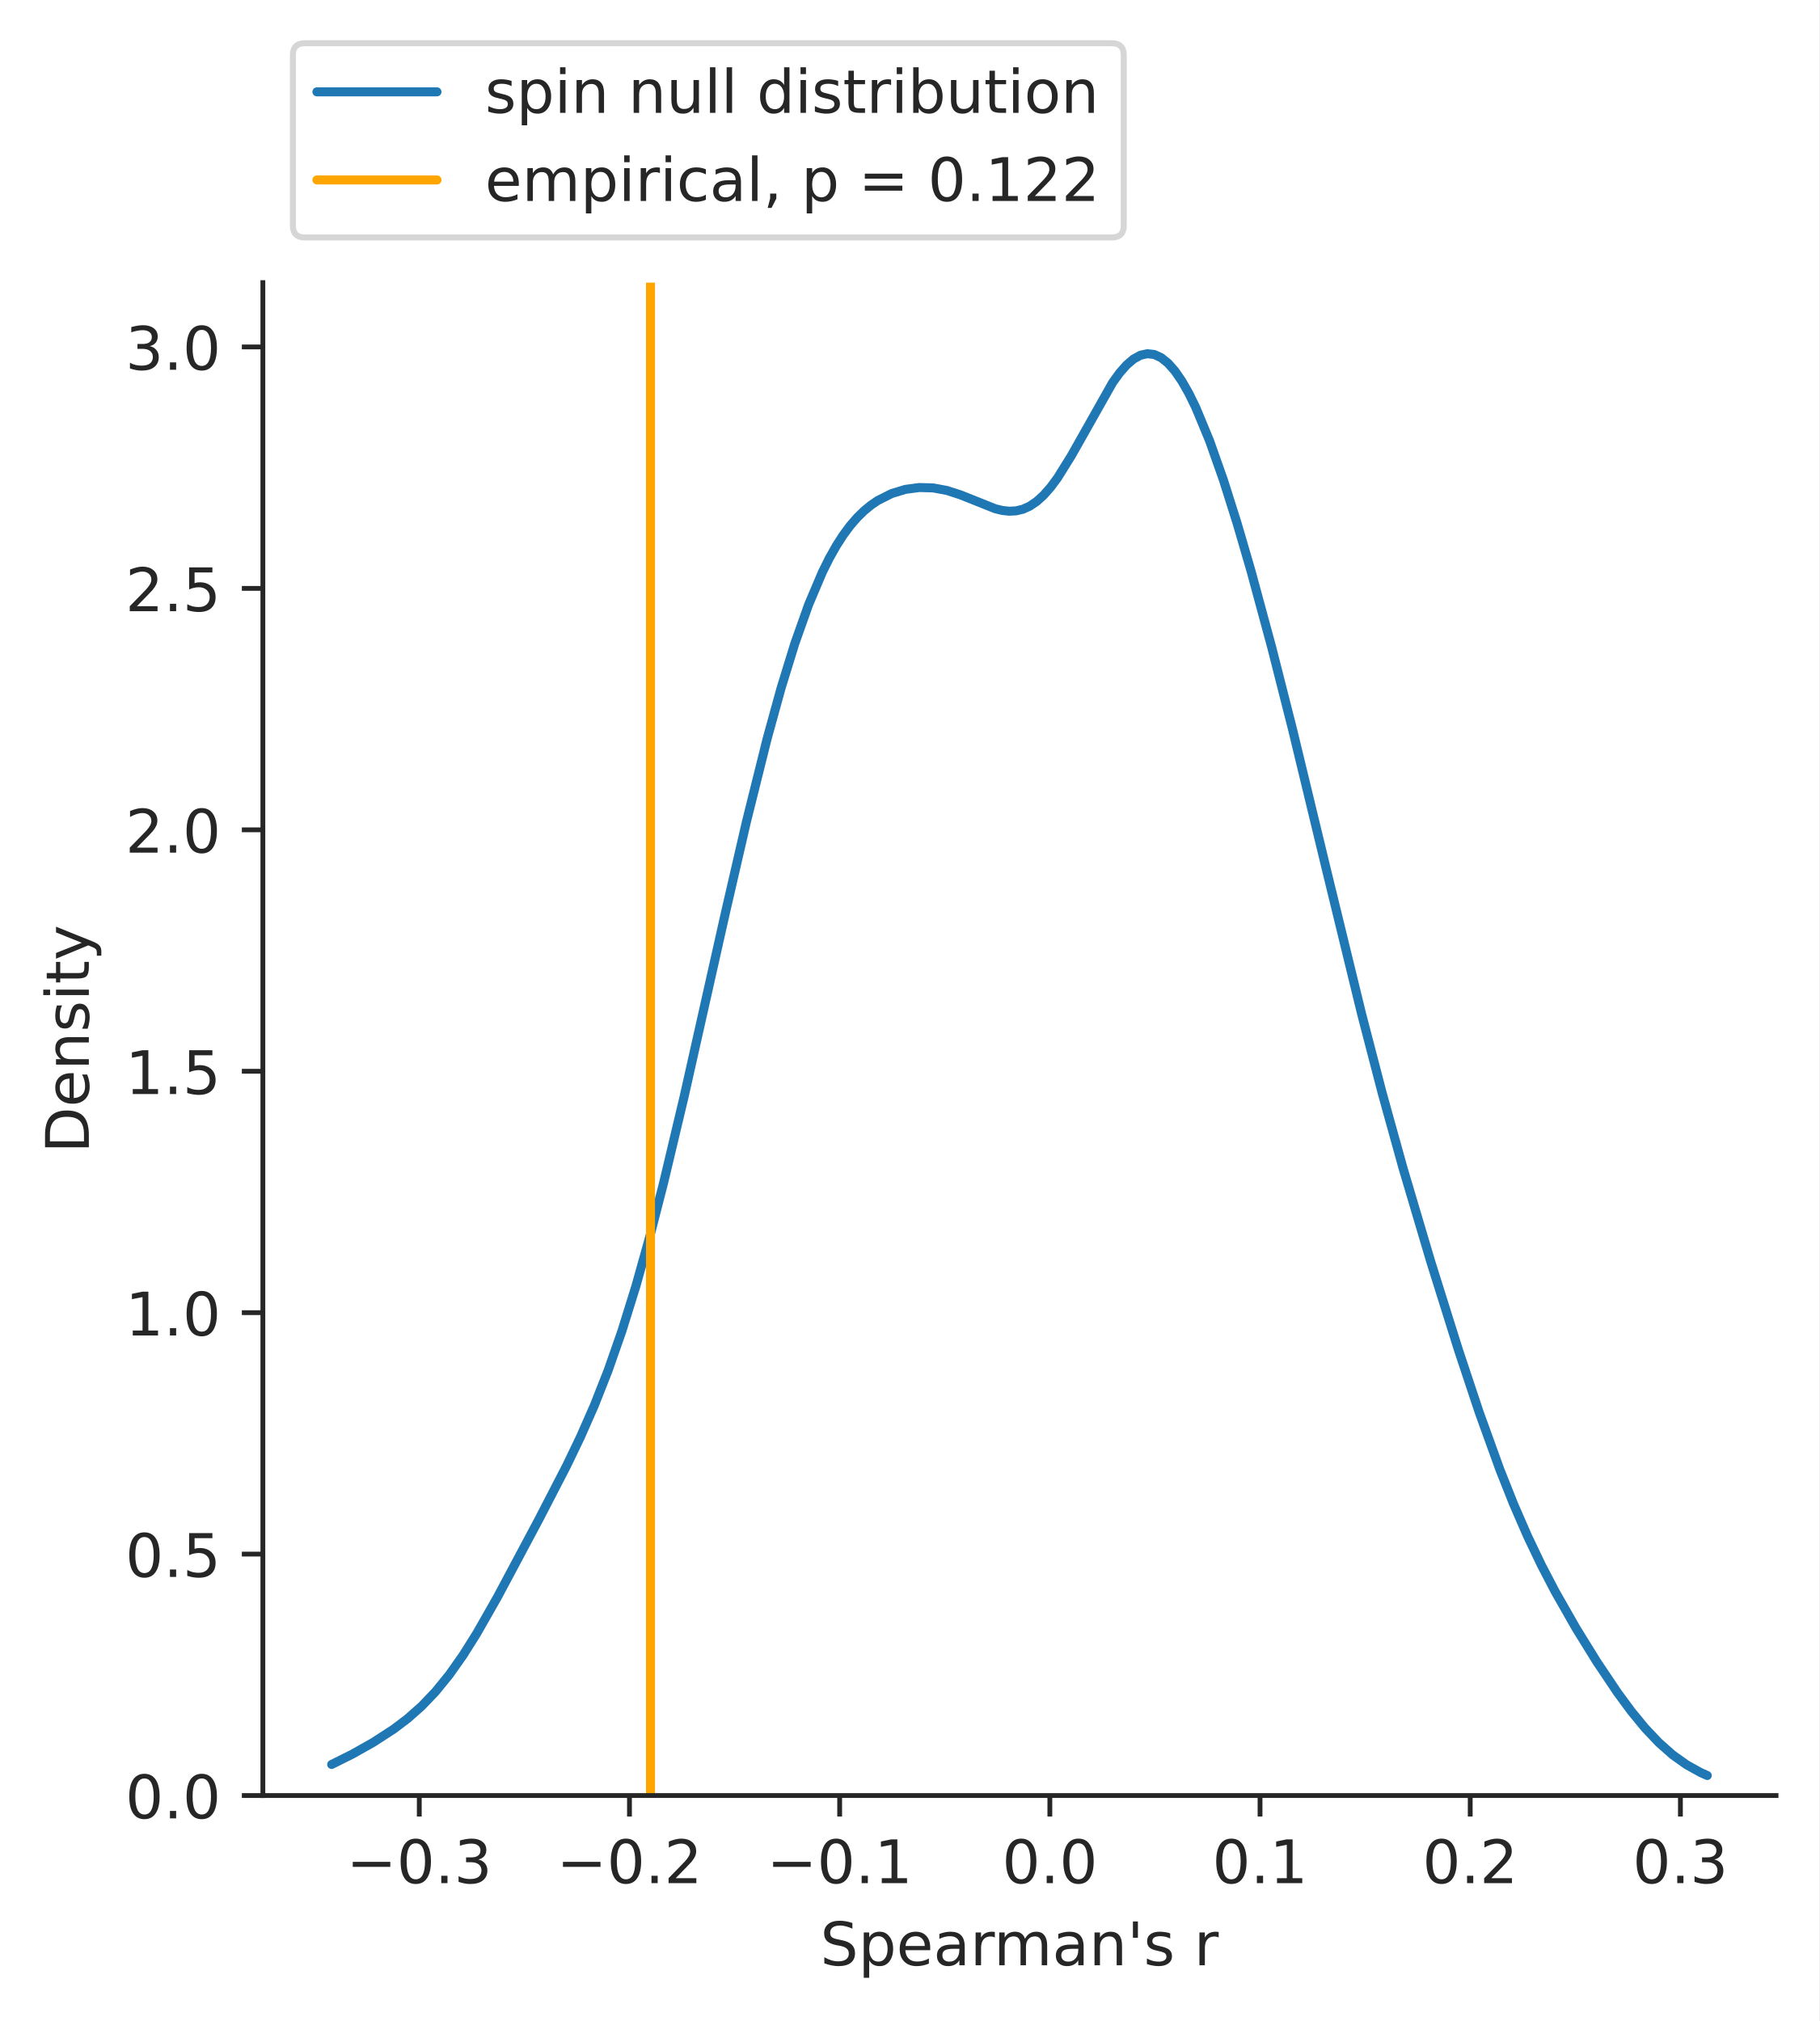
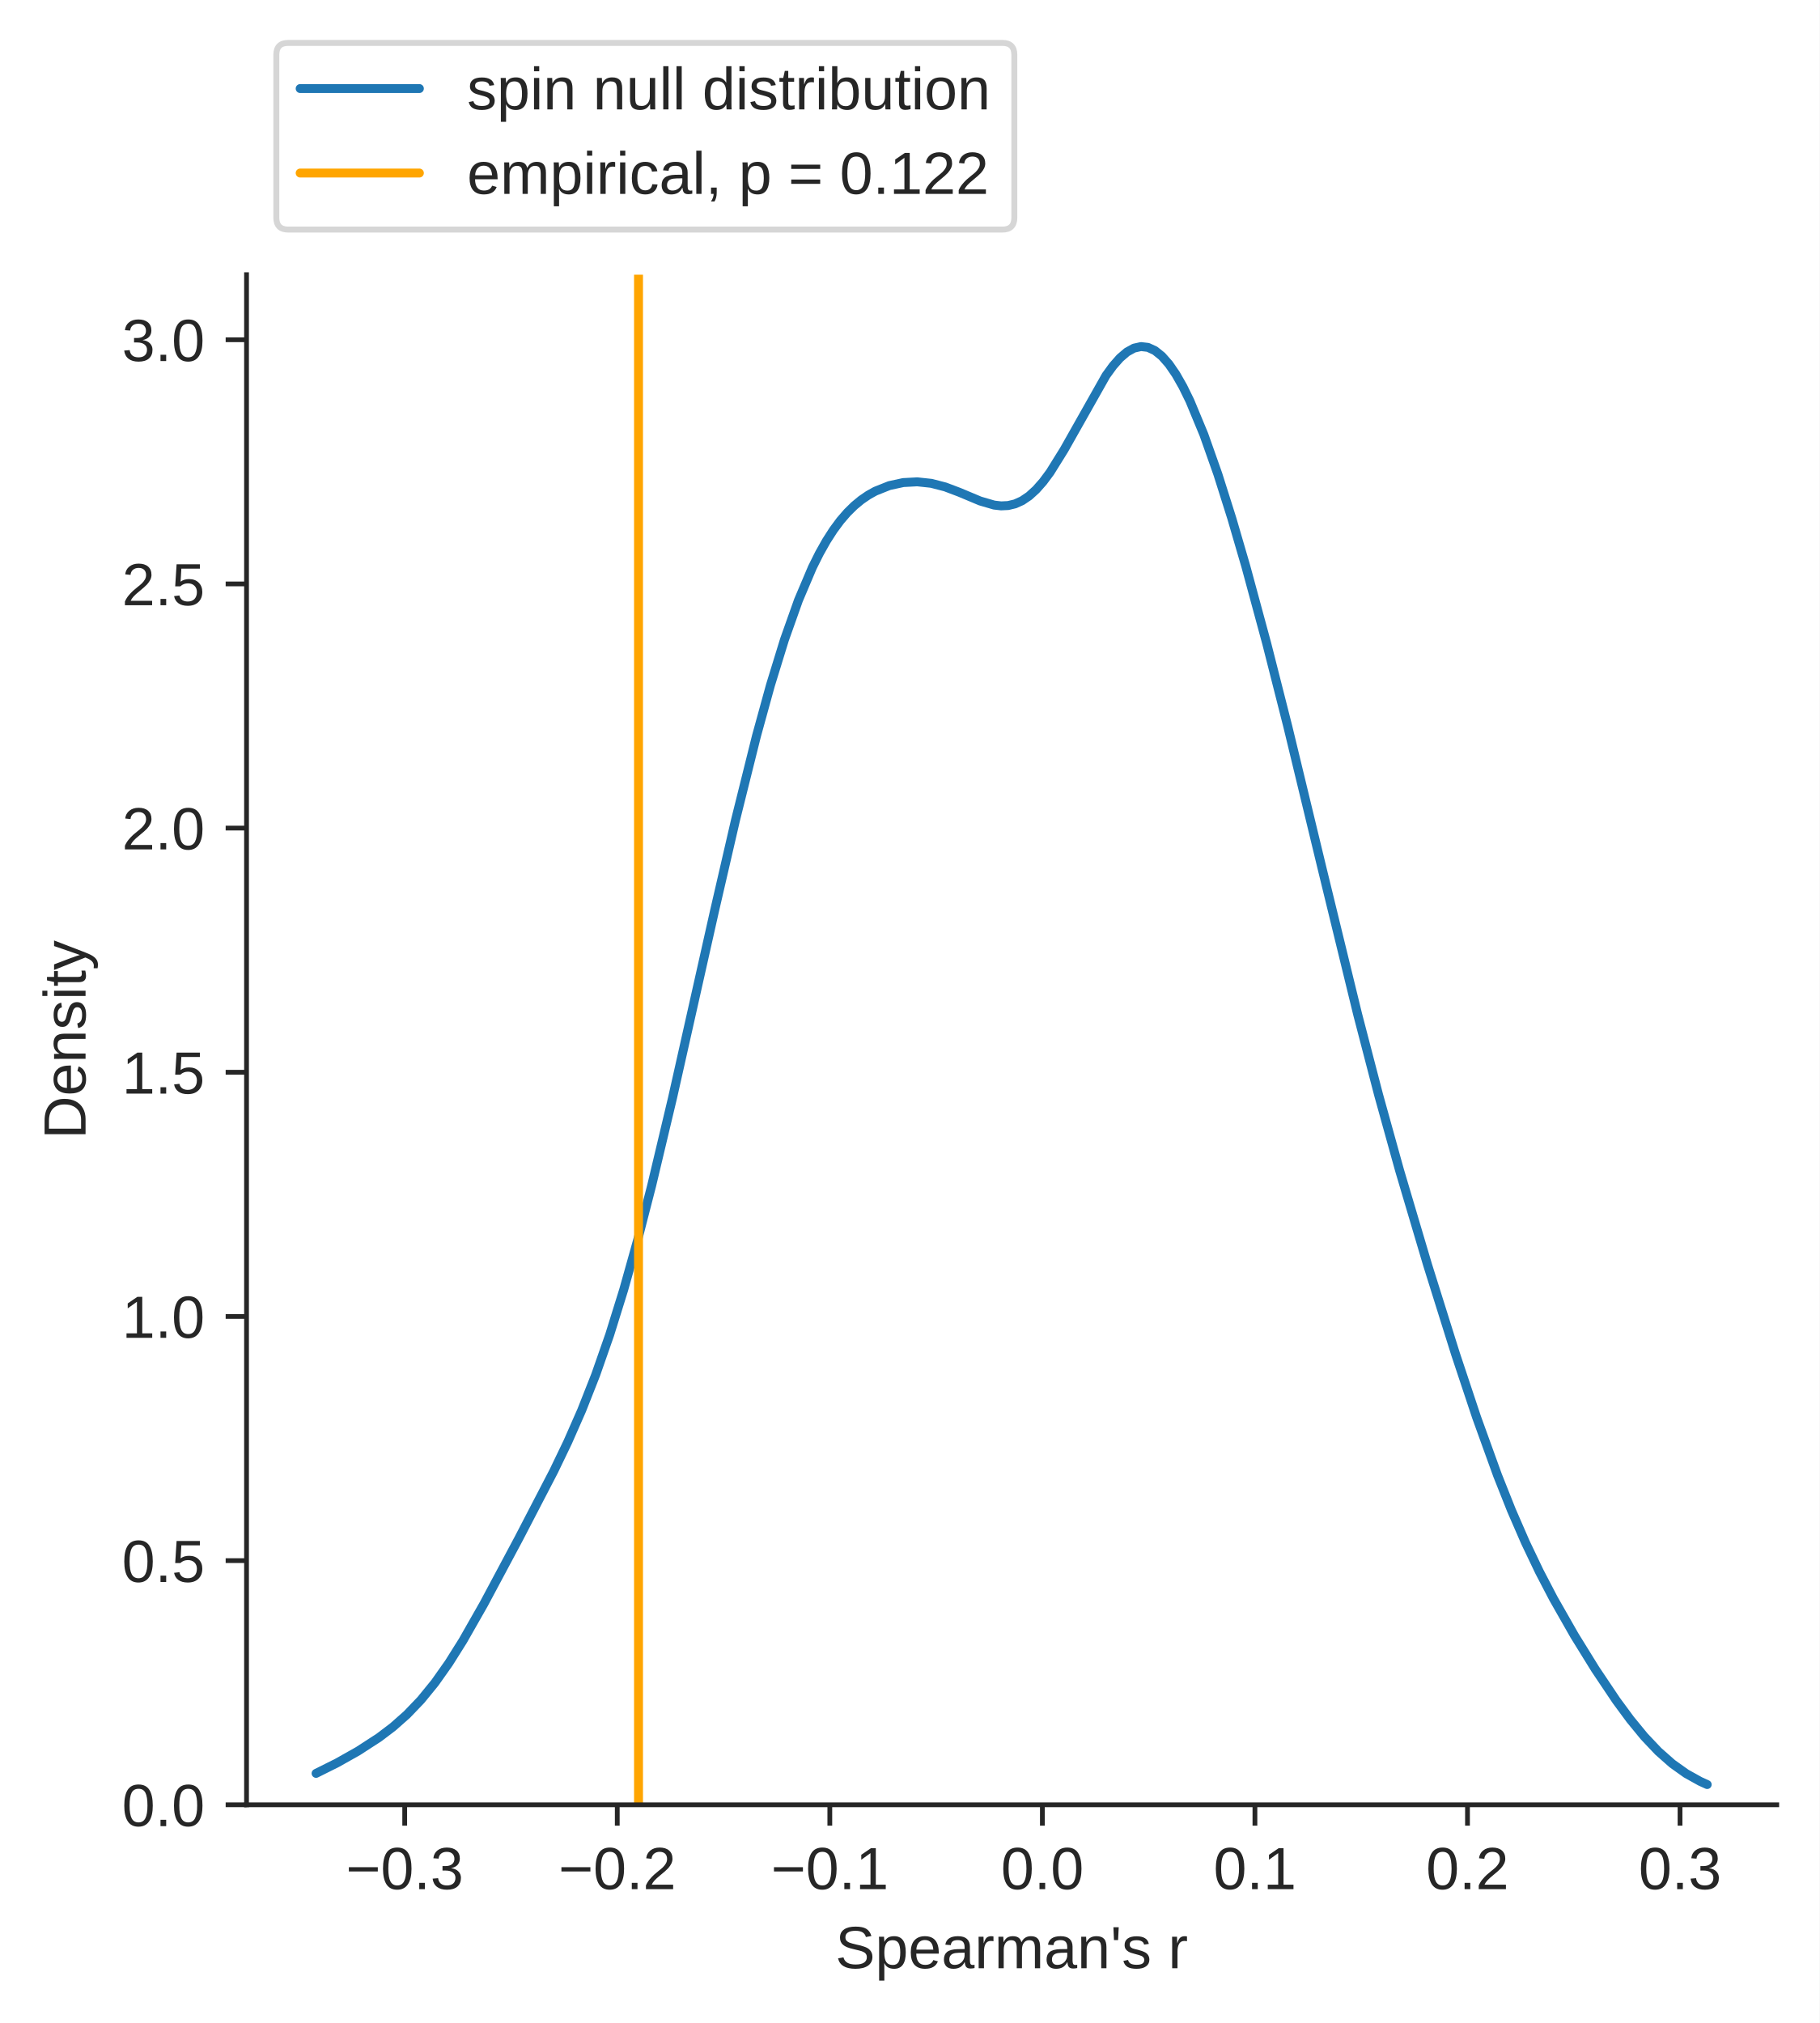
- <svg xmlns="http://www.w3.org/2000/svg" xmlns:xlink="http://www.w3.org/1999/xlink" height="336.652pt" version="1.1" viewBox="0 0 303 336.652" width="303pt">
+ <svg xmlns="http://www.w3.org/2000/svg" xmlns:xlink="http://www.w3.org/1999/xlink" height="339.439pt" version="1.1" viewBox="0 0 305.301 339.439" width="305.301pt">
  <defs>
    <style type="text/css">*{stroke-linecap:butt;stroke-linejoin:round;}</style>
  </defs>
  <g id="figure_1">
    <g id="patch_1">
-       <path d="M 0 336.652  L 303 336.652  L 303 0  L 0 0  z " style="fill:#ffffff;" />
+       <path d="M 0 339.439  L 305.301 339.439  L 305.301 0  L 0 0  z " style="fill:#ffffff;" />
    </g>
    <g id="axes_1">
      <g id="patch_2">
-         <path d="M 43.781 299.095  L 295.8 299.095  L 295.8 47.076  L 43.781 47.076  z " style="fill:#ffffff;" />
+         <path d="M 41.362 302.827  L 298.101 302.827  L 298.101 46.088  L 41.362 46.088  z " style="fill:#ffffff;" />
      </g>
      <g id="matplotlib.axis_1">
        <g id="xtick_1">
          <g id="line2d_1">
            <defs>
-               <path d="M 0 0  L 0 3.5  " id="m07f2ceb531" style="stroke:#262626;stroke-width:0.8;" />
+               <path d="M 0 0  L 0 3.5  " id="maa12dc30e9" style="stroke:#262626;stroke-width:0.8;" />
            </defs>
            <g>
-               <use style="fill:#262626;stroke:#262626;stroke-width:0.8;" x="69.832" xlink:href="#m07f2ceb531" y="299.095" />
+               <use style="fill:#262626;stroke:#262626;stroke-width:0.8;" x="67.901" xlink:href="#maa12dc30e9" y="302.827" />
            </g>
          </g>
          <g id="text_1">
-             <text style="fill:#262626;font-family:DejaVu Sans;font-size:10px;font-stretch:normal;font-style:normal;font-weight:normal;text-anchor:middle;" transform="rotate(-0, 69.83208, 313.6938)" x="69.832" y="313.694">−0.3</text>
+             <text style="fill:#262626;font-family:Arial;font-size:10px;font-stretch:normal;font-style:normal;font-weight:normal;text-anchor:middle;" transform="rotate(-0, 67.90123, 316.9844)" x="67.901" y="316.984">−0.3</text>
          </g>
        </g>
        <g id="xtick_2">
          <g id="line2d_2">
            <g>
-               <use style="fill:#262626;stroke:#262626;stroke-width:0.8;" x="104.839" xlink:href="#m07f2ceb531" y="299.095" />
+               <use style="fill:#262626;stroke:#262626;stroke-width:0.8;" x="103.564" xlink:href="#maa12dc30e9" y="302.827" />
            </g>
          </g>
          <g id="text_2">
-             <text style="fill:#262626;font-family:DejaVu Sans;font-size:10px;font-stretch:normal;font-style:normal;font-weight:normal;text-anchor:middle;" transform="rotate(-0, 104.8389, 313.6938)" x="104.839" y="313.694">−0.2</text>
+             <text style="fill:#262626;font-family:Arial;font-size:10px;font-stretch:normal;font-style:normal;font-weight:normal;text-anchor:middle;" transform="rotate(-0, 103.5637, 316.9844)" x="103.564" y="316.984">−0.2</text>
          </g>
        </g>
        <g id="xtick_3">
          <g id="line2d_3">
            <g>
-               <use style="fill:#262626;stroke:#262626;stroke-width:0.8;" x="139.846" xlink:href="#m07f2ceb531" y="299.095" />
+               <use style="fill:#262626;stroke:#262626;stroke-width:0.8;" x="139.226" xlink:href="#maa12dc30e9" y="302.827" />
            </g>
          </g>
          <g id="text_3">
-             <text style="fill:#262626;font-family:DejaVu Sans;font-size:10px;font-stretch:normal;font-style:normal;font-weight:normal;text-anchor:middle;" transform="rotate(-0, 139.8458, 313.6938)" x="139.846" y="313.694">−0.1</text>
+             <text style="fill:#262626;font-family:Arial;font-size:10px;font-stretch:normal;font-style:normal;font-weight:normal;text-anchor:middle;" transform="rotate(-0, 139.2262, 316.9844)" x="139.226" y="316.984">−0.1</text>
          </g>
        </g>
        <g id="xtick_4">
          <g id="line2d_4">
            <g>
-               <use style="fill:#262626;stroke:#262626;stroke-width:0.8;" x="174.853" xlink:href="#m07f2ceb531" y="299.095" />
+               <use style="fill:#262626;stroke:#262626;stroke-width:0.8;" x="174.889" xlink:href="#maa12dc30e9" y="302.827" />
            </g>
          </g>
          <g id="text_4">
-             <text style="fill:#262626;font-family:DejaVu Sans;font-size:10px;font-stretch:normal;font-style:normal;font-weight:normal;text-anchor:middle;" transform="rotate(-0, 174.8527, 313.6938)" x="174.853" y="313.694">0.0</text>
+             <text style="fill:#262626;font-family:Arial;font-size:10px;font-stretch:normal;font-style:normal;font-weight:normal;text-anchor:middle;" transform="rotate(-0, 174.8887, 316.9844)" x="174.889" y="316.984">0.0</text>
          </g>
        </g>
        <g id="xtick_5">
          <g id="line2d_5">
            <g>
-               <use style="fill:#262626;stroke:#262626;stroke-width:0.8;" x="209.86" xlink:href="#m07f2ceb531" y="299.095" />
+               <use style="fill:#262626;stroke:#262626;stroke-width:0.8;" x="210.551" xlink:href="#maa12dc30e9" y="302.827" />
            </g>
          </g>
          <g id="text_5">
-             <text style="fill:#262626;font-family:DejaVu Sans;font-size:10px;font-stretch:normal;font-style:normal;font-weight:normal;text-anchor:middle;" transform="rotate(-0, 209.8595, 313.6938)" x="209.86" y="313.694">0.1</text>
+             <text style="fill:#262626;font-family:Arial;font-size:10px;font-stretch:normal;font-style:normal;font-weight:normal;text-anchor:middle;" transform="rotate(-0, 210.5512, 316.9844)" x="210.551" y="316.984">0.1</text>
          </g>
        </g>
        <g id="xtick_6">
          <g id="line2d_6">
            <g>
-               <use style="fill:#262626;stroke:#262626;stroke-width:0.8;" x="244.866" xlink:href="#m07f2ceb531" y="299.095" />
+               <use style="fill:#262626;stroke:#262626;stroke-width:0.8;" x="246.214" xlink:href="#maa12dc30e9" y="302.827" />
            </g>
          </g>
          <g id="text_6">
-             <text style="fill:#262626;font-family:DejaVu Sans;font-size:10px;font-stretch:normal;font-style:normal;font-weight:normal;text-anchor:middle;" transform="rotate(-0, 244.8664, 313.6938)" x="244.866" y="313.694">0.2</text>
+             <text style="fill:#262626;font-family:Arial;font-size:10px;font-stretch:normal;font-style:normal;font-weight:normal;text-anchor:middle;" transform="rotate(-0, 246.2137, 316.9844)" x="246.214" y="316.984">0.2</text>
          </g>
        </g>
        <g id="xtick_7">
          <g id="line2d_7">
            <g>
-               <use style="fill:#262626;stroke:#262626;stroke-width:0.8;" x="279.873" xlink:href="#m07f2ceb531" y="299.095" />
+               <use style="fill:#262626;stroke:#262626;stroke-width:0.8;" x="281.876" xlink:href="#maa12dc30e9" y="302.827" />
            </g>
          </g>
          <g id="text_7">
-             <text style="fill:#262626;font-family:DejaVu Sans;font-size:10px;font-stretch:normal;font-style:normal;font-weight:normal;text-anchor:middle;" transform="rotate(-0, 279.8733, 313.6938)" x="279.873" y="313.694">0.3</text>
+             <text style="fill:#262626;font-family:Arial;font-size:10px;font-stretch:normal;font-style:normal;font-weight:normal;text-anchor:middle;" transform="rotate(-0, 281.8762, 316.9844)" x="281.876" y="316.984">0.3</text>
          </g>
        </g>
        <g id="text_8">
-           <text style="fill:#262626;font-family:DejaVu Sans;font-size:10px;font-stretch:normal;font-style:normal;font-weight:normal;text-anchor:middle;" transform="rotate(-0, 169.7907, 327.3719)" x="169.791" y="327.372">Spearman's r</text>
+           <text style="fill:#262626;font-family:Arial;font-size:10px;font-stretch:normal;font-style:normal;font-weight:normal;text-anchor:middle;" transform="rotate(-0, 169.7319, 330.2516)" x="169.732" y="330.252">Spearman's r</text>
        </g>
      </g>
      <g id="matplotlib.axis_2">
        <g id="ytick_1">
          <g id="line2d_8">
            <defs>
-               <path d="M 0 0  L -3.5 0  " id="mb374b6f4f4" style="stroke:#262626;stroke-width:0.8;" />
+               <path d="M 0 0  L -3.5 0  " id="ma4432269e9" style="stroke:#262626;stroke-width:0.8;" />
            </defs>
            <g>
-               <use style="fill:#262626;stroke:#262626;stroke-width:0.8;" x="43.781" xlink:href="#mb374b6f4f4" y="299.095" />
+               <use style="fill:#262626;stroke:#262626;stroke-width:0.8;" x="41.362" xlink:href="#ma4432269e9" y="302.827" />
            </g>
          </g>
          <g id="text_9">
-             <text style="fill:#262626;font-family:DejaVu Sans;font-size:10px;font-stretch:normal;font-style:normal;font-weight:normal;text-anchor:end;" transform="rotate(-0, 36.78125, 302.8945)" x="36.781" y="302.895">0.0</text>
+             <text style="fill:#262626;font-family:Arial;font-size:10px;font-stretch:normal;font-style:normal;font-weight:normal;text-anchor:end;" transform="rotate(-0, 34.3625, 306.4055)" x="34.362" y="306.405">0.0</text>
          </g>
        </g>
        <g id="ytick_2">
          <g id="line2d_9">
            <g>
-               <use style="fill:#262626;stroke:#262626;stroke-width:0.8;" x="43.781" xlink:href="#mb374b6f4f4" y="258.878" />
+               <use style="fill:#262626;stroke:#262626;stroke-width:0.8;" x="41.362" xlink:href="#ma4432269e9" y="261.857" />
            </g>
          </g>
          <g id="text_10">
-             <text style="fill:#262626;font-family:DejaVu Sans;font-size:10px;font-stretch:normal;font-style:normal;font-weight:normal;text-anchor:end;" transform="rotate(-0, 36.78125, 262.6777)" x="36.781" y="262.678">0.5</text>
+             <text style="fill:#262626;font-family:Arial;font-size:10px;font-stretch:normal;font-style:normal;font-weight:normal;text-anchor:end;" transform="rotate(-0, 34.3625, 265.4355)" x="34.362" y="265.435">0.5</text>
          </g>
        </g>
        <g id="ytick_3">
          <g id="line2d_10">
            <g>
-               <use style="fill:#262626;stroke:#262626;stroke-width:0.8;" x="43.781" xlink:href="#mb374b6f4f4" y="218.662" />
+               <use style="fill:#262626;stroke:#262626;stroke-width:0.8;" x="41.362" xlink:href="#ma4432269e9" y="220.887" />
            </g>
          </g>
          <g id="text_11">
-             <text style="fill:#262626;font-family:DejaVu Sans;font-size:10px;font-stretch:normal;font-style:normal;font-weight:normal;text-anchor:end;" transform="rotate(-0, 36.78125, 222.4609)" x="36.781" y="222.461">1.0</text>
+             <text style="fill:#262626;font-family:Arial;font-size:10px;font-stretch:normal;font-style:normal;font-weight:normal;text-anchor:end;" transform="rotate(-0, 34.3625, 224.4654)" x="34.362" y="224.465">1.0</text>
          </g>
        </g>
        <g id="ytick_4">
          <g id="line2d_11">
            <g>
-               <use style="fill:#262626;stroke:#262626;stroke-width:0.8;" x="43.781" xlink:href="#mb374b6f4f4" y="178.445" />
+               <use style="fill:#262626;stroke:#262626;stroke-width:0.8;" x="41.362" xlink:href="#ma4432269e9" y="179.916" />
            </g>
          </g>
          <g id="text_12">
-             <text style="fill:#262626;font-family:DejaVu Sans;font-size:10px;font-stretch:normal;font-style:normal;font-weight:normal;text-anchor:end;" transform="rotate(-0, 36.78125, 182.2441)" x="36.781" y="182.244">1.5</text>
+             <text style="fill:#262626;font-family:Arial;font-size:10px;font-stretch:normal;font-style:normal;font-weight:normal;text-anchor:end;" transform="rotate(-0, 34.3625, 183.4954)" x="34.362" y="183.495">1.5</text>
          </g>
        </g>
        <g id="ytick_5">
          <g id="line2d_12">
            <g>
-               <use style="fill:#262626;stroke:#262626;stroke-width:0.8;" x="43.781" xlink:href="#mb374b6f4f4" y="138.228" />
+               <use style="fill:#262626;stroke:#262626;stroke-width:0.8;" x="41.362" xlink:href="#ma4432269e9" y="138.946" />
            </g>
          </g>
          <g id="text_13">
-             <text style="fill:#262626;font-family:DejaVu Sans;font-size:10px;font-stretch:normal;font-style:normal;font-weight:normal;text-anchor:end;" transform="rotate(-0, 36.78125, 142.0273)" x="36.781" y="142.027">2.0</text>
+             <text style="fill:#262626;font-family:Arial;font-size:10px;font-stretch:normal;font-style:normal;font-weight:normal;text-anchor:end;" transform="rotate(-0, 34.3625, 142.5254)" x="34.362" y="142.525">2.0</text>
          </g>
        </g>
        <g id="ytick_6">
          <g id="line2d_13">
            <g>
-               <use style="fill:#262626;stroke:#262626;stroke-width:0.8;" x="43.781" xlink:href="#mb374b6f4f4" y="98.011" />
+               <use style="fill:#262626;stroke:#262626;stroke-width:0.8;" x="41.362" xlink:href="#ma4432269e9" y="97.976" />
            </g>
          </g>
          <g id="text_14">
-             <text style="fill:#262626;font-family:DejaVu Sans;font-size:10px;font-stretch:normal;font-style:normal;font-weight:normal;text-anchor:end;" transform="rotate(-0, 36.78125, 101.8104)" x="36.781" y="101.81">2.5</text>
+             <text style="fill:#262626;font-family:Arial;font-size:10px;font-stretch:normal;font-style:normal;font-weight:normal;text-anchor:end;" transform="rotate(-0, 34.3625, 101.5553)" x="34.362" y="101.555">2.5</text>
          </g>
        </g>
        <g id="ytick_7">
          <g id="line2d_14">
            <g>
-               <use style="fill:#262626;stroke:#262626;stroke-width:0.8;" x="43.781" xlink:href="#mb374b6f4f4" y="57.794" />
+               <use style="fill:#262626;stroke:#262626;stroke-width:0.8;" x="41.362" xlink:href="#ma4432269e9" y="57.006" />
            </g>
          </g>
          <g id="text_15">
-             <text style="fill:#262626;font-family:DejaVu Sans;font-size:10px;font-stretch:normal;font-style:normal;font-weight:normal;text-anchor:end;" transform="rotate(-0, 36.78125, 61.59361)" x="36.781" y="61.594">3.0</text>
+             <text style="fill:#262626;font-family:Arial;font-size:10px;font-stretch:normal;font-style:normal;font-weight:normal;text-anchor:end;" transform="rotate(-0, 34.3625, 60.58529)" x="34.362" y="60.585">3.0</text>
          </g>
        </g>
        <g id="text_16">
-           <text style="fill:#262626;font-family:DejaVu Sans;font-size:10px;font-stretch:normal;font-style:normal;font-weight:normal;text-anchor:middle;" transform="rotate(-90, 14.79844, 173.0859)" x="14.798" y="173.086">Density</text>
+           <text style="fill:#262626;font-family:Arial;font-size:10px;font-stretch:normal;font-style:normal;font-weight:normal;text-anchor:middle;" transform="rotate(-90, 14.35781, 174.4571)" x="14.358" y="174.457">Density</text>
        </g>
      </g>
      <g id="line2d_15">
-         <path clip-path="url(#pa6d54f6c9d)" d="M 55.237 293.92  L 58.691 292.194  L 62.144 290.25  L 65.598 288.011  L 67.901 286.264  L 70.204 284.227  L 72.506 281.823  L 74.809 278.999  L 77.111 275.738  L 79.414 272.075  L 82.868 266.007  L 89.776 253.049  L 94.381 244.137  L 96.683 239.346  L 98.986 234.112  L 101.289 228.266  L 103.591 221.68  L 105.894 214.284  L 108.196 206.079  L 110.499 197.133  L 113.953 182.616  L 120.861 151.857  L 124.314 136.905  L 127.768 123.046  L 130.071 114.687  L 132.374 107.204  L 134.676 100.714  L 136.979 95.287  L 138.13 92.977  L 139.281 90.93  L 140.433 89.135  L 141.584 87.58  L 142.735 86.246  L 143.887 85.115  L 145.038 84.166  L 146.189 83.38  L 148.492 82.22  L 150.794 81.519  L 153.097 81.211  L 155.399 81.273  L 157.702 81.699  L 160.005 82.446  L 165.761 84.745  L 166.912 85.026  L 168.064 85.156  L 169.215 85.1  L 170.366 84.825  L 171.518 84.306  L 172.669 83.526  L 173.82 82.48  L 174.972 81.174  L 176.123 79.625  L 178.425 75.925  L 185.333 63.688  L 186.484 62.105  L 187.636 60.799  L 188.787 59.812  L 189.938 59.177  L 191.09 58.919  L 192.241 59.051  L 193.392 59.58  L 194.544 60.504  L 195.695 61.813  L 196.846 63.49  L 197.997 65.514  L 199.149 67.861  L 201.451 73.416  L 203.754 79.934  L 206.057 87.22  L 208.359 95.114  L 211.813 107.861  L 215.267 121.467  L 221.023 145.301  L 226.78 168.91  L 230.234 182.187  L 233.688 194.626  L 238.293 210.16  L 242.898 224.843  L 246.352 235.23  L 249.806 244.795  L 252.108 250.589  L 254.411 255.882  L 256.714 260.703  L 259.016 265.122  L 262.47 271.186  L 265.924 276.77  L 269.378 281.919  L 271.68 285.044  L 273.983 287.85  L 276.286 290.285  L 278.588 292.319  L 280.891 293.959  L 283.193 295.239  L 284.345 295.76  L 284.345 295.76  " style="fill:none;stroke:#1f77b4;stroke-linecap:round;stroke-width:1.5;" />
+         <path clip-path="url(#p43b3dd5d40)" d="M 53.032 297.554  L 56.551 295.796  L 60.07 293.815  L 63.588 291.534  L 65.934 289.755  L 68.28 287.68  L 70.625 285.231  L 72.971 282.354  L 75.317 279.032  L 77.662 275.3  L 81.181 269.119  L 87.045 258.138  L 92.91 246.839  L 95.255 241.959  L 97.601 236.626  L 99.947 230.671  L 102.293 223.962  L 104.638 216.427  L 106.984 208.068  L 109.33 198.955  L 112.848 184.166  L 119.885 152.83  L 123.404 137.599  L 126.923 123.48  L 129.268 114.965  L 131.614 107.342  L 133.96 100.73  L 136.305 95.201  L 137.478 92.848  L 138.651 90.762  L 139.824 88.934  L 140.997 87.349  L 142.17 85.991  L 143.343 84.839  L 144.515 83.872  L 145.688 83.071  L 146.861 82.416  L 149.207 81.48  L 151.553 80.97  L 153.898 80.846  L 156.244 81.097  L 158.59 81.703  L 160.935 82.59  L 164.454 84.064  L 166.8 84.748  L 167.973 84.881  L 169.146 84.824  L 170.318 84.543  L 171.491 84.014  L 172.664 83.22  L 173.837 82.154  L 175.01 80.824  L 176.183 79.246  L 178.528 75.477  L 185.566 63.01  L 186.738 61.397  L 187.911 60.067  L 189.084 59.062  L 190.257 58.415  L 191.43 58.152  L 192.603 58.286  L 193.776 58.826  L 194.948 59.767  L 196.121 61.1  L 197.294 62.808  L 198.467 64.871  L 199.64 67.262  L 201.986 72.92  L 204.331 79.561  L 206.677 86.983  L 209.023 95.025  L 212.541 108.01  L 216.06 121.872  L 221.924 146.152  L 227.788 170.203  L 231.307 183.728  L 234.826 196.401  L 239.517 212.225  L 244.208 227.184  L 247.727 237.765  L 251.246 247.509  L 253.591 253.412  L 255.937 258.804  L 258.283 263.716  L 260.629 268.217  L 264.147 274.394  L 267.666 280.084  L 271.184 285.329  L 273.53 288.512  L 275.876 291.371  L 278.221 293.851  L 280.567 295.924  L 282.913 297.594  L 285.259 298.898  L 286.431 299.429  L 286.431 299.429  " style="fill:none;stroke:#1f77b4;stroke-linecap:round;stroke-width:1.5;" />
      </g>
      <g id="line2d_16">
-         <path clip-path="url(#pa6d54f6c9d)" d="M 108.34 299.095  L 108.34 47.076  " style="fill:none;stroke:#ffa500;stroke-linecap:round;stroke-width:1.5;" />
+         <path clip-path="url(#p43b3dd5d40)" d="M 107.13 302.827  L 107.13 46.088  " style="fill:none;stroke:#ffa500;stroke-linecap:round;stroke-width:1.5;" />
      </g>
      <g id="patch_3">
-         <path d="M 43.781 299.095  L 43.781 47.076  " style="fill:none;stroke:#262626;stroke-linecap:square;stroke-linejoin:miter;stroke-width:0.8;" />
+         <path d="M 41.362 302.827  L 41.362 46.088  " style="fill:none;stroke:#262626;stroke-linecap:square;stroke-linejoin:miter;stroke-width:0.8;" />
      </g>
      <g id="patch_4">
-         <path d="M 43.781 299.095  L 295.8 299.095  " style="fill:none;stroke:#262626;stroke-linecap:square;stroke-linejoin:miter;stroke-width:0.8;" />
+         <path d="M 41.362 302.827  L 298.101 302.827  " style="fill:none;stroke:#262626;stroke-linecap:square;stroke-linejoin:miter;stroke-width:0.8;" />
      </g>
      <g id="legend_1">
        <g id="patch_5">
-           <path d="M 50.781 39.556  L 185.164 39.556  Q 187.164 39.556 187.164 37.556  L 187.164 9.2  Q 187.164 7.2 185.164 7.2  L 50.781 7.2  Q 48.781 7.2 48.781 9.2  L 48.781 37.556  Q 48.781 39.556 50.781 39.556  z " style="fill:#ffffff;opacity:0.8;stroke:#cccccc;stroke-linejoin:miter;" />
+           <path d="M 48.362 38.52  L 168.184 38.52  Q 170.184 38.52 170.184 36.52  L 170.184 9.2  Q 170.184 7.2 168.184 7.2  L 48.362 7.2  Q 46.362 7.2 46.362 9.2  L 46.362 36.52  Q 46.362 38.52 48.362 38.52  z " style="fill:#ffffff;opacity:0.8;stroke:#cccccc;stroke-linejoin:miter;" />
        </g>
        <g id="line2d_17">
-           <path d="M 52.781 15.298  L 72.781 15.298  " style="fill:none;stroke:#1f77b4;stroke-linecap:round;stroke-width:1.5;" />
+           <path d="M 50.362 14.858  L 70.362 14.858  " style="fill:none;stroke:#1f77b4;stroke-linecap:round;stroke-width:1.5;" />
        </g>
        <g id="line2d_18" />
        <g id="text_17">
-           <text style="fill:#262626;font-family:DejaVu Sans;font-size:10px;font-stretch:normal;font-style:normal;font-weight:normal;text-anchor:start;" transform="rotate(-0, 80.78125, 18.79844)" x="80.781" y="18.798">spin null distribution</text>
+           <text style="fill:#262626;font-family:Arial;font-size:10px;font-stretch:normal;font-style:normal;font-weight:normal;text-anchor:start;" transform="rotate(-0, 78.3625, 18.35781)" x="78.362" y="18.358">spin null distribution</text>
        </g>
        <g id="line2d_19">
-           <path d="M 52.781 29.977  L 72.781 29.977  " style="fill:none;stroke:#ffa500;stroke-linecap:round;stroke-width:1.5;" />
+           <path d="M 50.362 29.033  L 70.362 29.033  " style="fill:none;stroke:#ffa500;stroke-linecap:round;stroke-width:1.5;" />
        </g>
        <g id="line2d_20" />
        <g id="text_18">
-           <text style="fill:#262626;font-family:DejaVu Sans;font-size:10px;font-stretch:normal;font-style:normal;font-weight:normal;text-anchor:start;" transform="rotate(-0, 80.78125, 33.47656)" x="80.781" y="33.477">empirical, p = 0.122</text>
+           <text style="fill:#262626;font-family:Arial;font-size:10px;font-stretch:normal;font-style:normal;font-weight:normal;text-anchor:start;" transform="rotate(-0, 78.3625, 32.53281)" x="78.362" y="32.533">empirical, p = 0.122</text>
        </g>
      </g>
    </g>
  </g>
  <defs>
-     <clipPath id="pa6d54f6c9d">
-       <rect height="252.019" width="252.019" x="43.781" y="47.076" />
+     <clipPath id="p43b3dd5d40">
+       <rect height="256.739" width="256.739" x="41.362" y="46.088" />
    </clipPath>
  </defs>
</svg>
